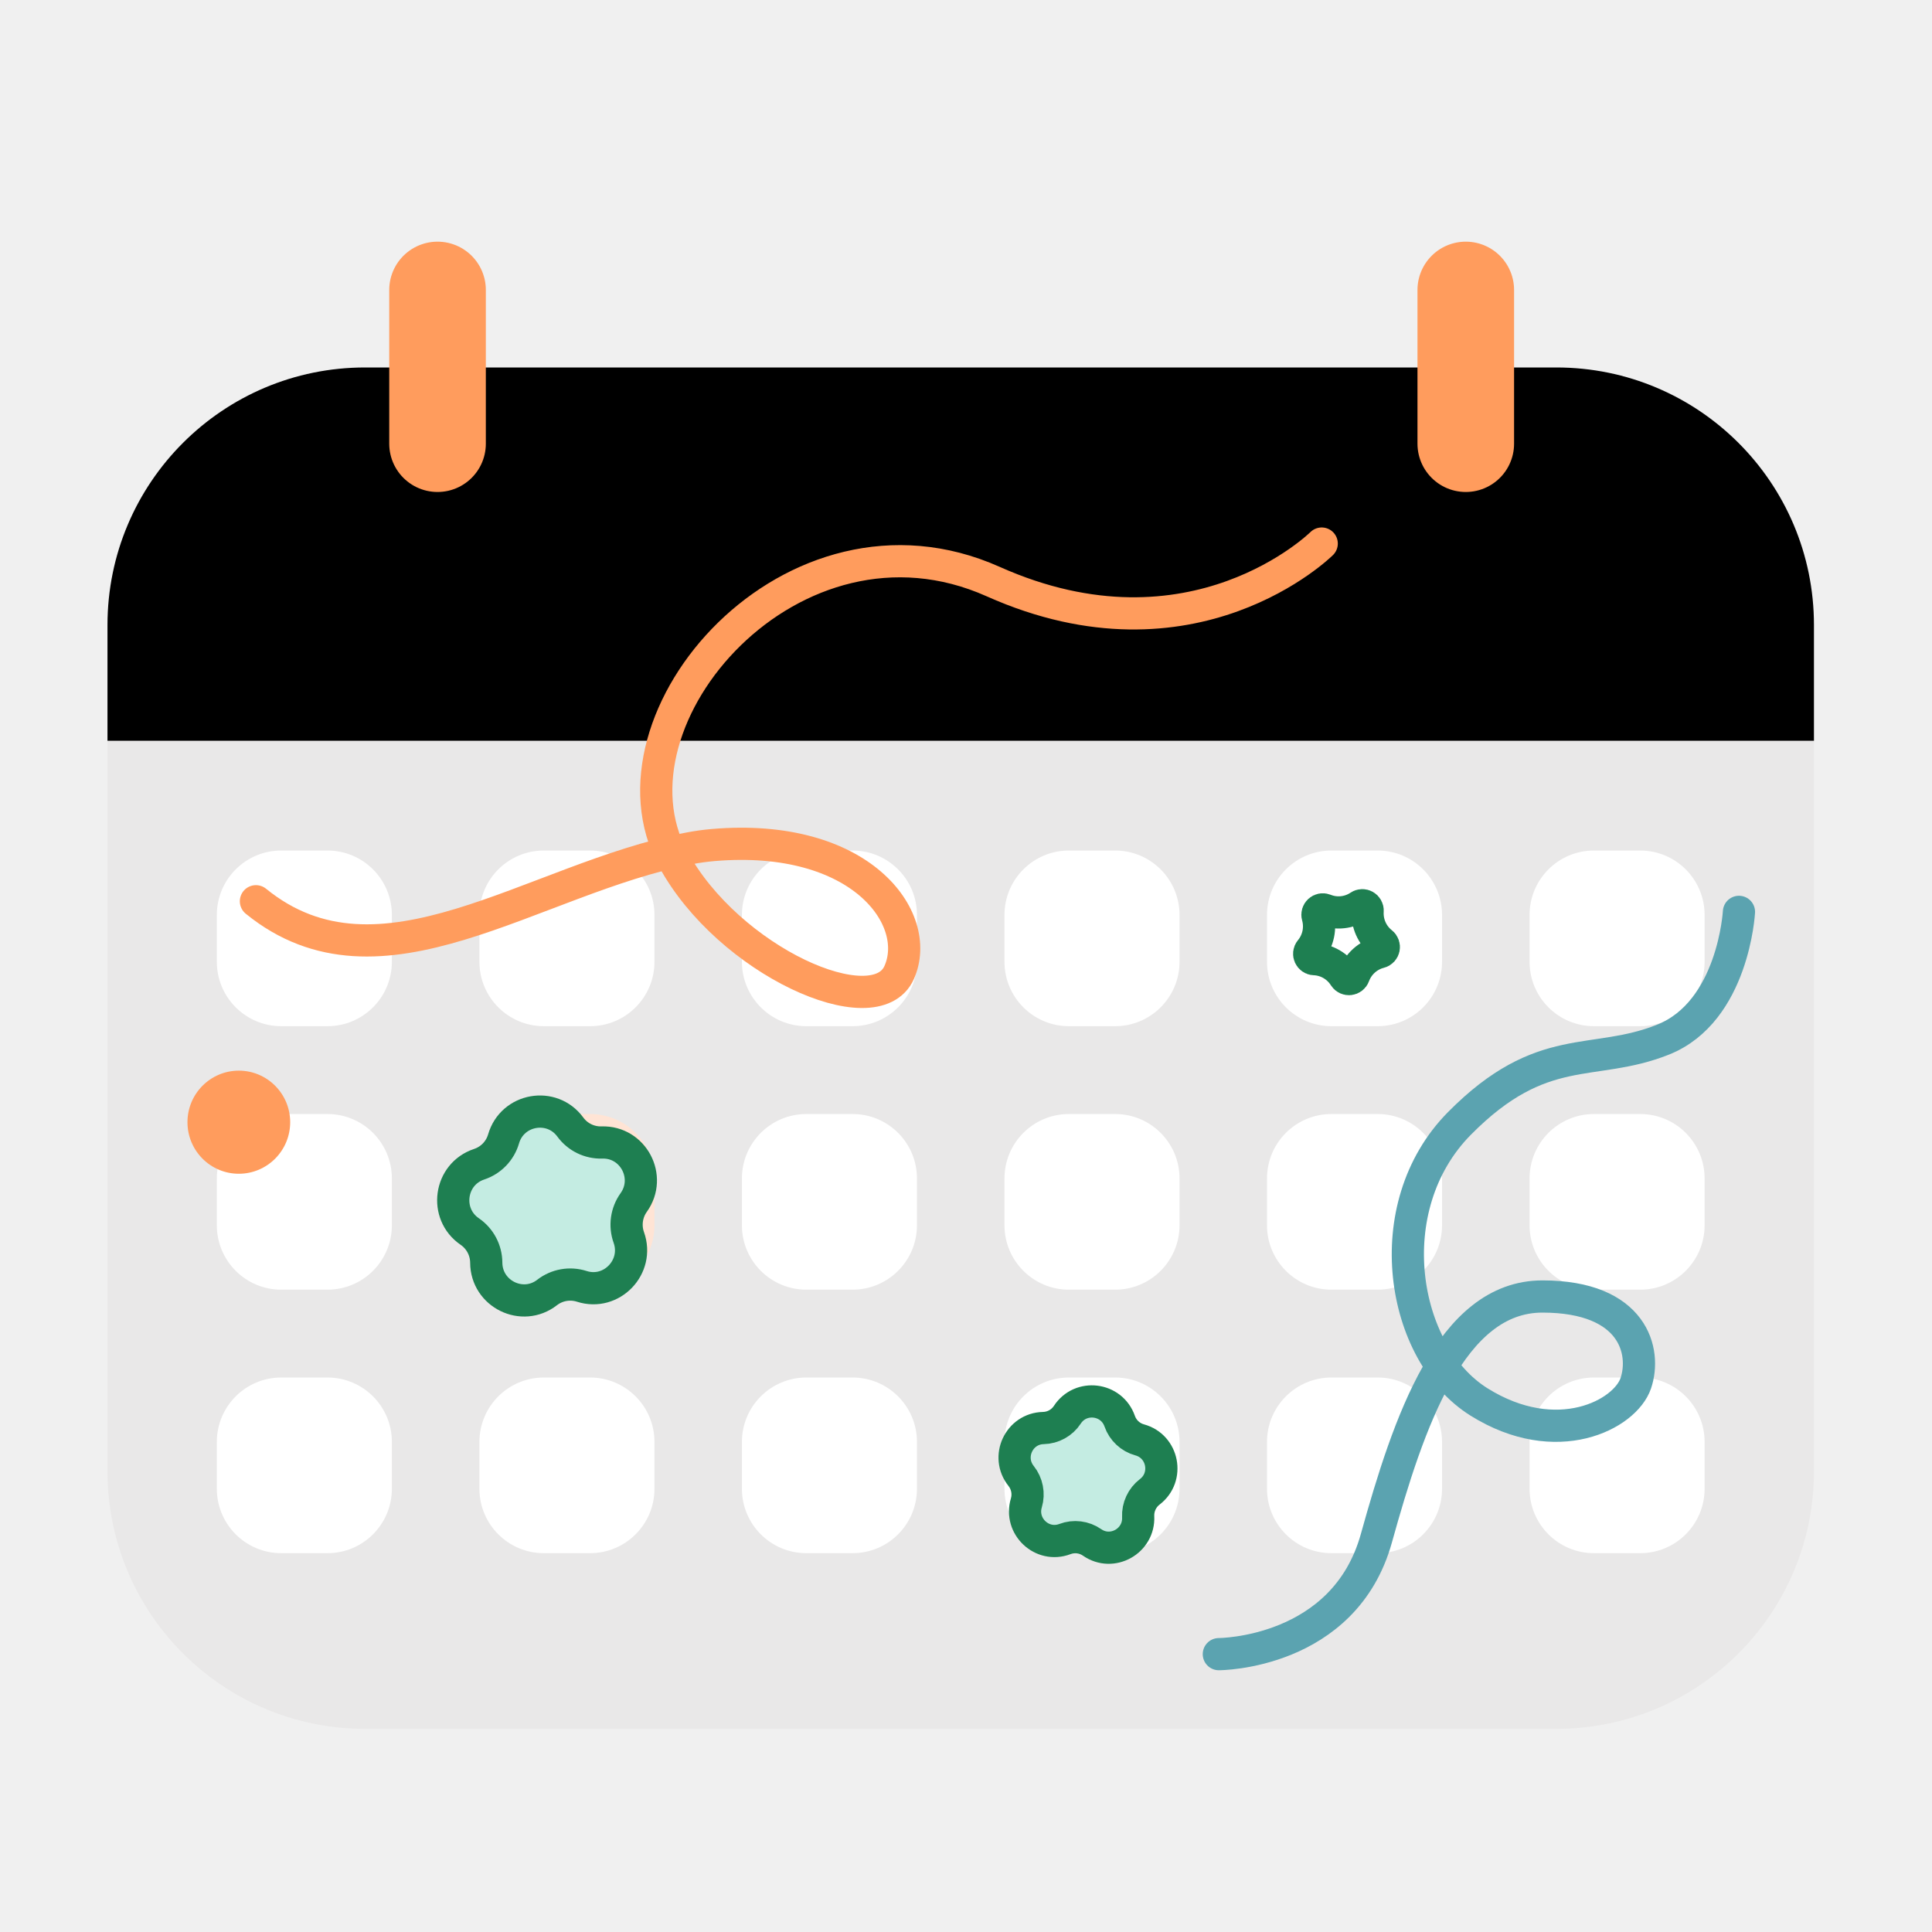
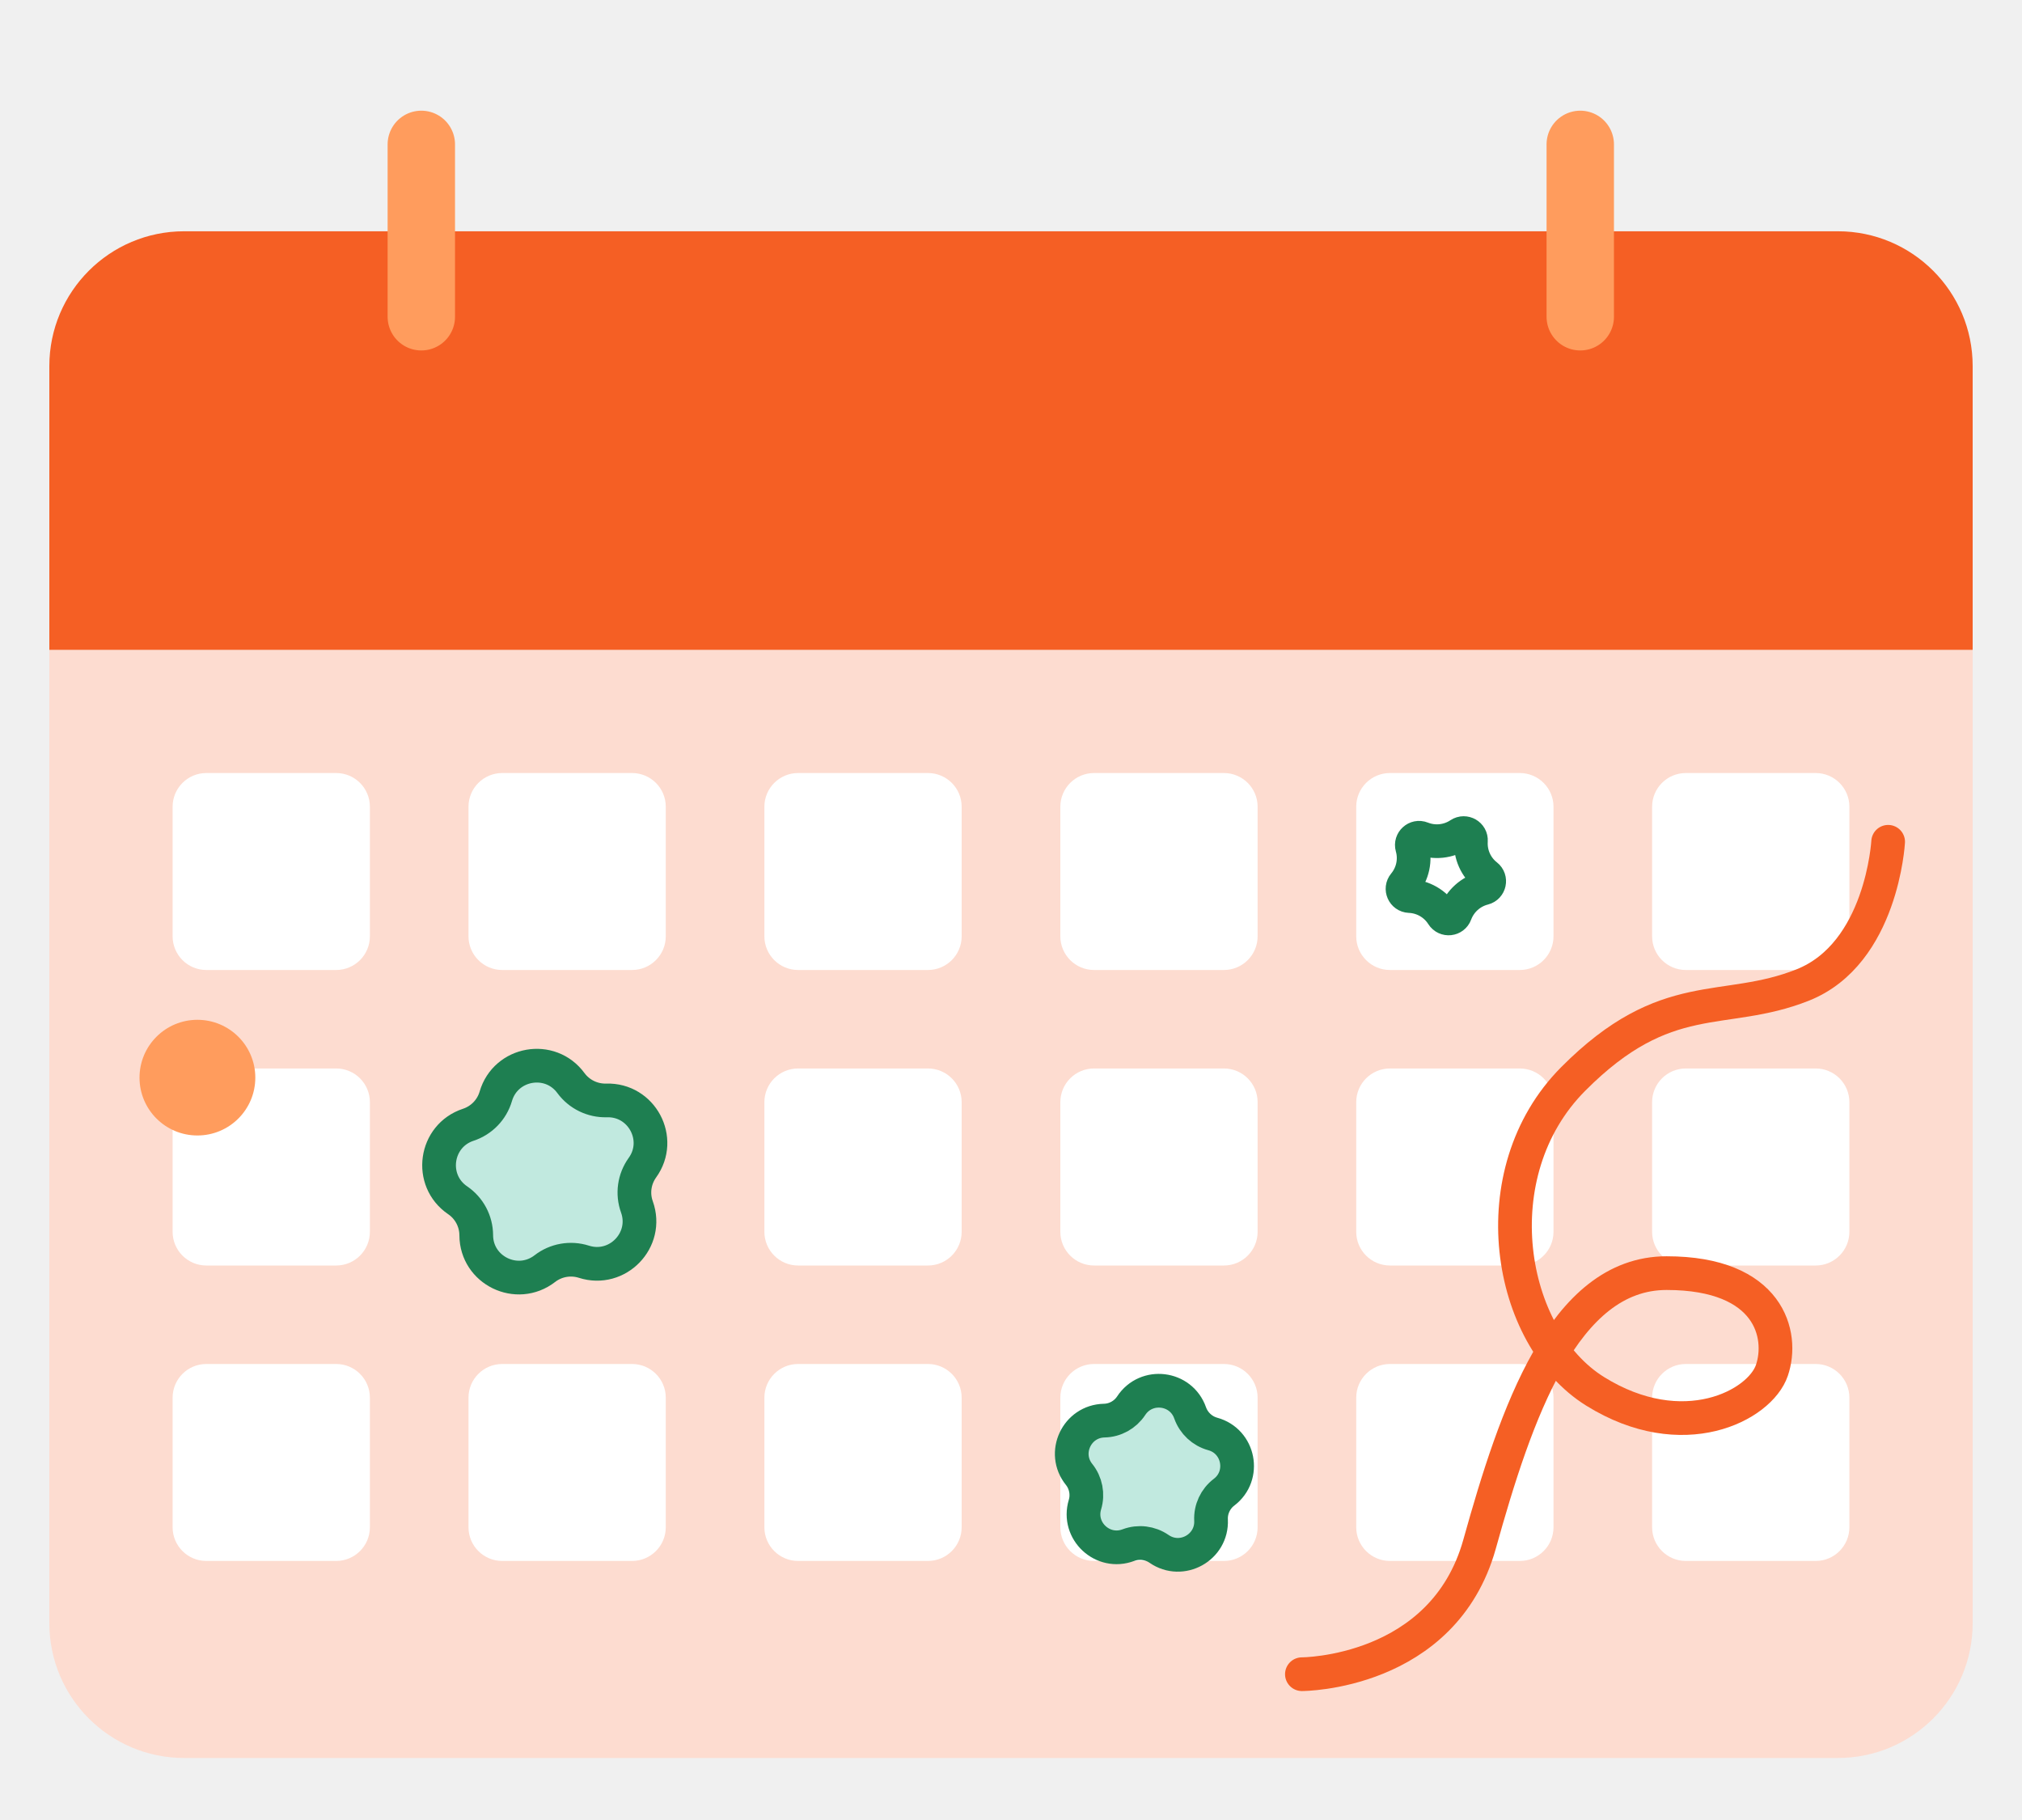
- <svg xmlns="http://www.w3.org/2000/svg" width="60" height="60" viewBox="0 0 60 60" fill="none">
-   <mask id="mask0_2267_12708" style="mask-type:alpha" maskUnits="userSpaceOnUse" x="0" y="0" width="60" height="60">
-     <rect width="60" height="60" fill="#D9D9D9" />
-   </mask>
-   <g mask="url(#mask0_2267_12708)">
-     <path d="M3.338 23.005H56.334V45.691C56.334 50.109 52.753 53.691 48.334 53.691H11.338C6.92 53.691 3.338 50.109 3.338 45.691V23.005Z" fill="#E9E8E8" />
-     <path d="M3.338 19.412C3.338 14.994 6.92 11.412 11.338 11.412H48.334C52.753 11.412 56.334 14.994 56.334 19.412V23.005H3.338V19.412Z" fill="currentColor" />
-     <rect x="47.502" y="42.78" width="5.436" height="5.455" rx="2" fill="white" />
-     <rect x="39.348" y="42.78" width="5.436" height="5.455" rx="2" fill="white" />
-     <rect x="31.195" y="42.78" width="5.436" height="5.455" rx="2" fill="white" />
-     <rect x="23.041" y="42.78" width="5.436" height="5.455" rx="2" fill="white" />
-     <rect x="14.889" y="42.78" width="5.436" height="5.455" rx="2" fill="white" />
-     <rect x="6.734" y="42.78" width="5.436" height="5.455" rx="2" fill="white" />
-     <rect x="47.502" y="34.597" width="5.436" height="5.455" rx="2" fill="white" />
-     <rect x="39.348" y="34.597" width="5.436" height="5.455" rx="2" fill="white" />
-     <rect x="31.195" y="34.597" width="5.436" height="5.455" rx="2" fill="white" />
-     <rect x="23.041" y="34.597" width="5.436" height="5.455" rx="2" fill="white" />
-     <rect x="14.889" y="34.597" width="5.436" height="5.455" rx="2" fill="#FFE4D5" />
-     <rect x="6.734" y="34.597" width="5.436" height="5.455" rx="2" fill="white" />
-     <rect x="47.502" y="26.414" width="5.436" height="5.455" rx="2" fill="white" />
-     <rect x="39.348" y="26.414" width="5.436" height="5.455" rx="2" fill="white" />
-     <rect x="31.195" y="26.414" width="5.436" height="5.455" rx="2" fill="white" />
-     <rect x="23.041" y="26.414" width="5.436" height="5.455" rx="2" fill="white" />
-     <rect x="14.889" y="26.414" width="5.436" height="5.455" rx="2" fill="white" />
-     <rect x="6.734" y="26.414" width="5.436" height="5.455" rx="2" fill="white" />
-     <path fill-rule="evenodd" clip-rule="evenodd" d="M18.068 39.949C17.699 39.831 17.297 39.902 16.991 40.139C16.223 40.736 15.106 40.185 15.101 39.213C15.099 38.827 14.907 38.464 14.588 38.246C13.786 37.697 13.957 36.462 14.881 36.156C15.248 36.034 15.531 35.74 15.639 35.369C15.911 34.433 17.137 34.216 17.712 35.002C17.94 35.314 18.307 35.493 18.693 35.481C19.665 35.452 20.247 36.553 19.68 37.345C19.455 37.659 19.398 38.066 19.528 38.43C19.855 39.345 18.993 40.246 18.068 39.949Z" fill="#C4ECE2" stroke="#1E7F51" />
-     <path d="M13.588 9.005V13.779" stroke="#FF9C5D" stroke-width="3" stroke-linecap="round" />
-     <path d="M45.521 9.005V13.779" stroke="#FF9C5D" stroke-width="3" stroke-linecap="round" />
-     <path fill-rule="evenodd" clip-rule="evenodd" d="M33.916 47.901C33.669 47.729 33.352 47.69 33.071 47.797C32.364 48.065 31.657 47.4 31.874 46.675C31.96 46.388 31.899 46.073 31.712 45.838C31.238 45.246 31.646 44.365 32.403 44.349C32.704 44.342 32.982 44.188 33.147 43.936C33.561 43.302 34.523 43.42 34.773 44.136C34.872 44.42 35.105 44.638 35.395 44.717C36.125 44.917 36.309 45.871 35.707 46.33C35.468 46.513 35.333 46.803 35.347 47.104C35.383 47.859 34.537 48.333 33.916 47.901Z" fill="#C4ECE2" stroke="#1E7F51" />
-     <path d="M41.754 30.331C41.549 30.006 41.198 29.802 40.815 29.787C40.682 29.782 40.607 29.623 40.696 29.515C40.94 29.22 41.025 28.823 40.921 28.453C40.883 28.319 41.015 28.203 41.141 28.253C41.496 28.396 41.899 28.353 42.218 28.14C42.331 28.064 42.482 28.152 42.473 28.288C42.448 28.672 42.613 29.043 42.914 29.281C43.02 29.365 42.986 29.538 42.851 29.572C42.481 29.667 42.18 29.939 42.047 30.298C41.999 30.429 41.825 30.444 41.754 30.331Z" stroke="#1E7F51" />
-     <path d="M37.852 51.371C37.852 51.371 41.745 51.371 42.745 47.77C43.746 44.169 45.059 40.264 47.9 40.264C50.742 40.264 51.132 41.982 50.801 42.958C50.47 43.934 48.35 45.05 45.932 43.539C43.513 42.028 42.752 37.488 45.326 34.887C47.9 32.286 49.464 33.158 51.649 32.286C53.835 31.414 54.005 28.319 54.005 28.319" stroke="#5BA3B0" stroke-linecap="round" stroke-linejoin="round" />
-     <path d="M41.047 16.881C41.047 16.881 37.059 20.838 30.843 18.061C24.626 15.283 18.537 22.306 20.902 26.671C22.622 29.845 27.18 31.881 27.925 30.201C28.671 28.52 26.724 25.857 22.154 26.243C21.897 26.265 21.647 26.3 21.404 26.347C16.515 27.293 11.819 31.137 7.948 27.989V27.989" stroke="#FF9C5D" stroke-linecap="round" stroke-linejoin="round" />
-     <ellipse cx="7.417" cy="34.851" rx="1.595" ry="1.601" fill="#FF9C5D" />
-   </g>
+ <svg xmlns="http://www.w3.org/2000/svg" width="30" height="27" viewBox="0 0 30 27" fill="none">
+   <path d="M0.732 9.641H29.268V24.08C29.268 25.184 28.373 26.08 27.268 26.08H2.732C1.627 26.08 0.732 25.184 0.732 24.08V9.641Z" fill="#FDDCD0" />
+   <path d="M0.732 5.431C0.732 4.327 1.627 3.431 2.732 3.431H27.268C28.373 3.431 29.268 4.327 29.268 5.431V9.641H0.732V5.431Z" fill="#F55F24" />
+   <path d="M24.512 20.735C24.512 20.459 24.736 20.235 25.012 20.235H26.939C27.215 20.235 27.439 20.459 27.439 20.735V22.657C27.439 22.933 27.215 23.157 26.939 23.157H25.012C24.736 23.157 24.512 22.933 24.512 22.657V20.735Z" fill="white" />
+   <path d="M20.122 20.735C20.122 20.459 20.346 20.235 20.622 20.235H22.549C22.825 20.235 23.049 20.459 23.049 20.735V22.657C23.049 22.933 22.825 23.157 22.549 23.157H20.622C20.346 23.157 20.122 22.933 20.122 22.657V20.735Z" fill="white" />
+   <path d="M15.732 20.735C15.732 20.459 15.956 20.235 16.232 20.235H18.159C18.435 20.235 18.659 20.459 18.659 20.735V22.657C18.659 22.933 18.435 23.157 18.159 23.157H16.232C15.956 23.157 15.732 22.933 15.732 22.657V20.735Z" fill="white" />
+   <path d="M11.341 20.735C11.341 20.459 11.565 20.235 11.841 20.235H13.768C14.044 20.235 14.268 20.459 14.268 20.735V22.657C14.268 22.933 14.044 23.157 13.768 23.157H11.841C11.565 23.157 11.341 22.933 11.341 22.657V20.735Z" fill="white" />
+   <path d="M6.951 20.735C6.951 20.459 7.175 20.235 7.451 20.235H9.378C9.654 20.235 9.878 20.459 9.878 20.735V22.657C9.878 22.933 9.654 23.157 9.378 23.157H7.451C7.175 23.157 6.951 22.933 6.951 22.657V20.735Z" fill="white" />
+   <path d="M2.561 20.735C2.561 20.459 2.785 20.235 3.061 20.235H4.988C5.264 20.235 5.488 20.459 5.488 20.735V22.657C5.488 22.933 5.264 23.157 4.988 23.157H3.061C2.785 23.157 2.561 22.933 2.561 22.657V20.735Z" fill="white" />
+   <path d="M24.512 16.351C24.512 16.075 24.736 15.851 25.012 15.851H26.939C27.215 15.851 27.439 16.075 27.439 16.351V18.274C27.439 18.55 27.215 18.774 26.939 18.774H25.012C24.736 18.774 24.512 18.55 24.512 18.274V16.351Z" fill="white" />
+   <path d="M20.122 16.351C20.122 16.075 20.346 15.851 20.622 15.851H22.549C22.825 15.851 23.049 16.075 23.049 16.351V18.274C23.049 18.55 22.825 18.774 22.549 18.774H20.622C20.346 18.774 20.122 18.55 20.122 18.274V16.351Z" fill="white" />
+   <path d="M15.732 16.351C15.732 16.075 15.956 15.851 16.232 15.851H18.159C18.435 15.851 18.659 16.075 18.659 16.351V18.274C18.659 18.55 18.435 18.774 18.159 18.774H16.232C15.956 18.774 15.732 18.55 15.732 18.274V16.351Z" fill="white" />
+   <path d="M11.341 16.351C11.341 16.075 11.565 15.851 11.841 15.851H13.768C14.044 15.851 14.268 16.075 14.268 16.351V18.274C14.268 18.55 14.044 18.774 13.768 18.774H11.841C11.565 18.774 11.341 18.55 11.341 18.274V16.351Z" fill="white" />
+   <path d="M6.951 16.351C6.951 16.075 7.175 15.851 7.451 15.851H9.378C9.654 15.851 9.878 16.075 9.878 16.351V18.274C9.878 18.55 9.654 18.774 9.378 18.774H7.451C7.175 18.774 6.951 18.55 6.951 18.274V16.351Z" fill="#FDDCD0" />
+   <path d="M2.561 16.351C2.561 16.075 2.785 15.851 3.061 15.851H4.988C5.264 15.851 5.488 16.075 5.488 16.351V18.274C5.488 18.55 5.264 18.774 4.988 18.774H3.061C2.785 18.774 2.561 18.55 2.561 18.274V16.351Z" fill="white" />
+   <path d="M24.512 11.968C24.512 11.692 24.736 11.468 25.012 11.468H26.939C27.215 11.468 27.439 11.692 27.439 11.968V13.89C27.439 14.166 27.215 14.39 26.939 14.39H25.012C24.736 14.39 24.512 14.166 24.512 13.89V11.968Z" fill="white" />
+   <path d="M20.122 11.968C20.122 11.692 20.346 11.468 20.622 11.468H22.549C22.825 11.468 23.049 11.692 23.049 11.968V13.89C23.049 14.166 22.825 14.39 22.549 14.39H20.622C20.346 14.39 20.122 14.166 20.122 13.89V11.968Z" fill="white" />
+   <path d="M15.732 11.968C15.732 11.692 15.956 11.468 16.232 11.468H18.159C18.435 11.468 18.659 11.692 18.659 11.968V13.89C18.659 14.166 18.435 14.39 18.159 14.39H16.232C15.956 14.39 15.732 14.166 15.732 13.89V11.968Z" fill="white" />
+   <path d="M11.341 11.968C11.341 11.692 11.565 11.468 11.841 11.468H13.768C14.044 11.468 14.268 11.692 14.268 11.968V13.89C14.268 14.166 14.044 14.39 13.768 14.39H11.841C11.565 14.39 11.341 14.166 11.341 13.89V11.968Z" fill="white" />
+   <path d="M6.951 11.968C6.951 11.692 7.175 11.468 7.451 11.468H9.378C9.654 11.468 9.878 11.692 9.878 11.968V13.89C9.878 14.166 9.654 14.39 9.378 14.39H7.451C7.175 14.39 6.951 14.166 6.951 13.89V11.968Z" fill="white" />
+   <path d="M2.561 11.968C2.561 11.692 2.785 11.468 3.061 11.468H4.988C5.264 11.468 5.488 11.692 5.488 11.968V13.89C5.488 14.166 5.264 14.39 4.988 14.39H3.061C2.785 14.39 2.561 14.166 2.561 13.89V11.968Z" fill="white" />
+   <path fill-rule="evenodd" clip-rule="evenodd" d="M8.663 18.718C8.465 18.655 8.248 18.693 8.084 18.82C7.67 19.14 7.068 18.847 7.066 18.325C7.065 18.117 6.962 17.923 6.79 17.806C6.358 17.512 6.451 16.85 6.948 16.686C7.145 16.621 7.298 16.463 7.356 16.264C7.503 15.762 8.162 15.646 8.471 16.068C8.594 16.235 8.792 16.331 8.999 16.325C9.522 16.309 9.837 16.899 9.531 17.323C9.41 17.492 9.379 17.709 9.45 17.905C9.626 18.397 9.161 18.877 8.663 18.718Z" fill="#C1E9DF" stroke="#1E7F51" stroke-width="0.5" />
+   <path d="M6.251 2.142V4.699" stroke="#FF9C5D" stroke-linecap="round" />
+   <path d="M23.446 2.142V4.699" stroke="#FF9C5D" stroke-linecap="round" />
+   <path fill-rule="evenodd" clip-rule="evenodd" d="M17.197 22.978C17.064 22.886 16.893 22.865 16.742 22.922C16.362 23.066 15.98 22.712 16.097 22.322C16.144 22.167 16.111 21.999 16.01 21.873C15.755 21.556 15.976 21.084 16.383 21.075C16.544 21.072 16.694 20.989 16.783 20.854C17.007 20.513 17.524 20.577 17.658 20.961C17.712 21.113 17.837 21.23 17.993 21.273C18.385 21.38 18.485 21.891 18.161 22.137C18.032 22.235 17.96 22.39 17.968 22.551C17.987 22.957 17.531 23.209 17.197 22.978Z" fill="#C1E9DF" stroke="#1E7F51" stroke-width="0.5" />
+   <path d="M21.402 13.575C21.295 13.406 21.112 13.301 20.912 13.293C20.823 13.289 20.777 13.185 20.834 13.117C20.961 12.964 21.006 12.757 20.951 12.565C20.927 12.48 21.012 12.403 21.094 12.436C21.28 12.51 21.49 12.488 21.657 12.377C21.731 12.328 21.83 12.385 21.824 12.473C21.811 12.673 21.897 12.866 22.054 12.989C22.124 13.044 22.1 13.155 22.014 13.177C21.82 13.226 21.663 13.368 21.593 13.555C21.563 13.638 21.45 13.651 21.402 13.575Z" stroke="#1E7F51" stroke-width="0.5" />
+   <path d="M19.316 24.837C19.316 24.837 21.413 24.837 21.952 22.908C22.49 20.979 23.197 18.887 24.727 18.887C26.257 18.887 26.468 19.807 26.289 20.33C26.111 20.853 24.97 21.451 23.667 20.641C22.365 19.832 21.955 17.4 23.341 16.007C24.727 14.613 25.569 15.08 26.746 14.613C27.923 14.146 28.014 12.488 28.014 12.488" stroke="#F55F24" stroke-width="0.5" stroke-linecap="round" stroke-linejoin="round" />
+   <ellipse cx="2.929" cy="15.987" rx="0.859" ry="0.858" fill="#FF9C5D" />
</svg>
